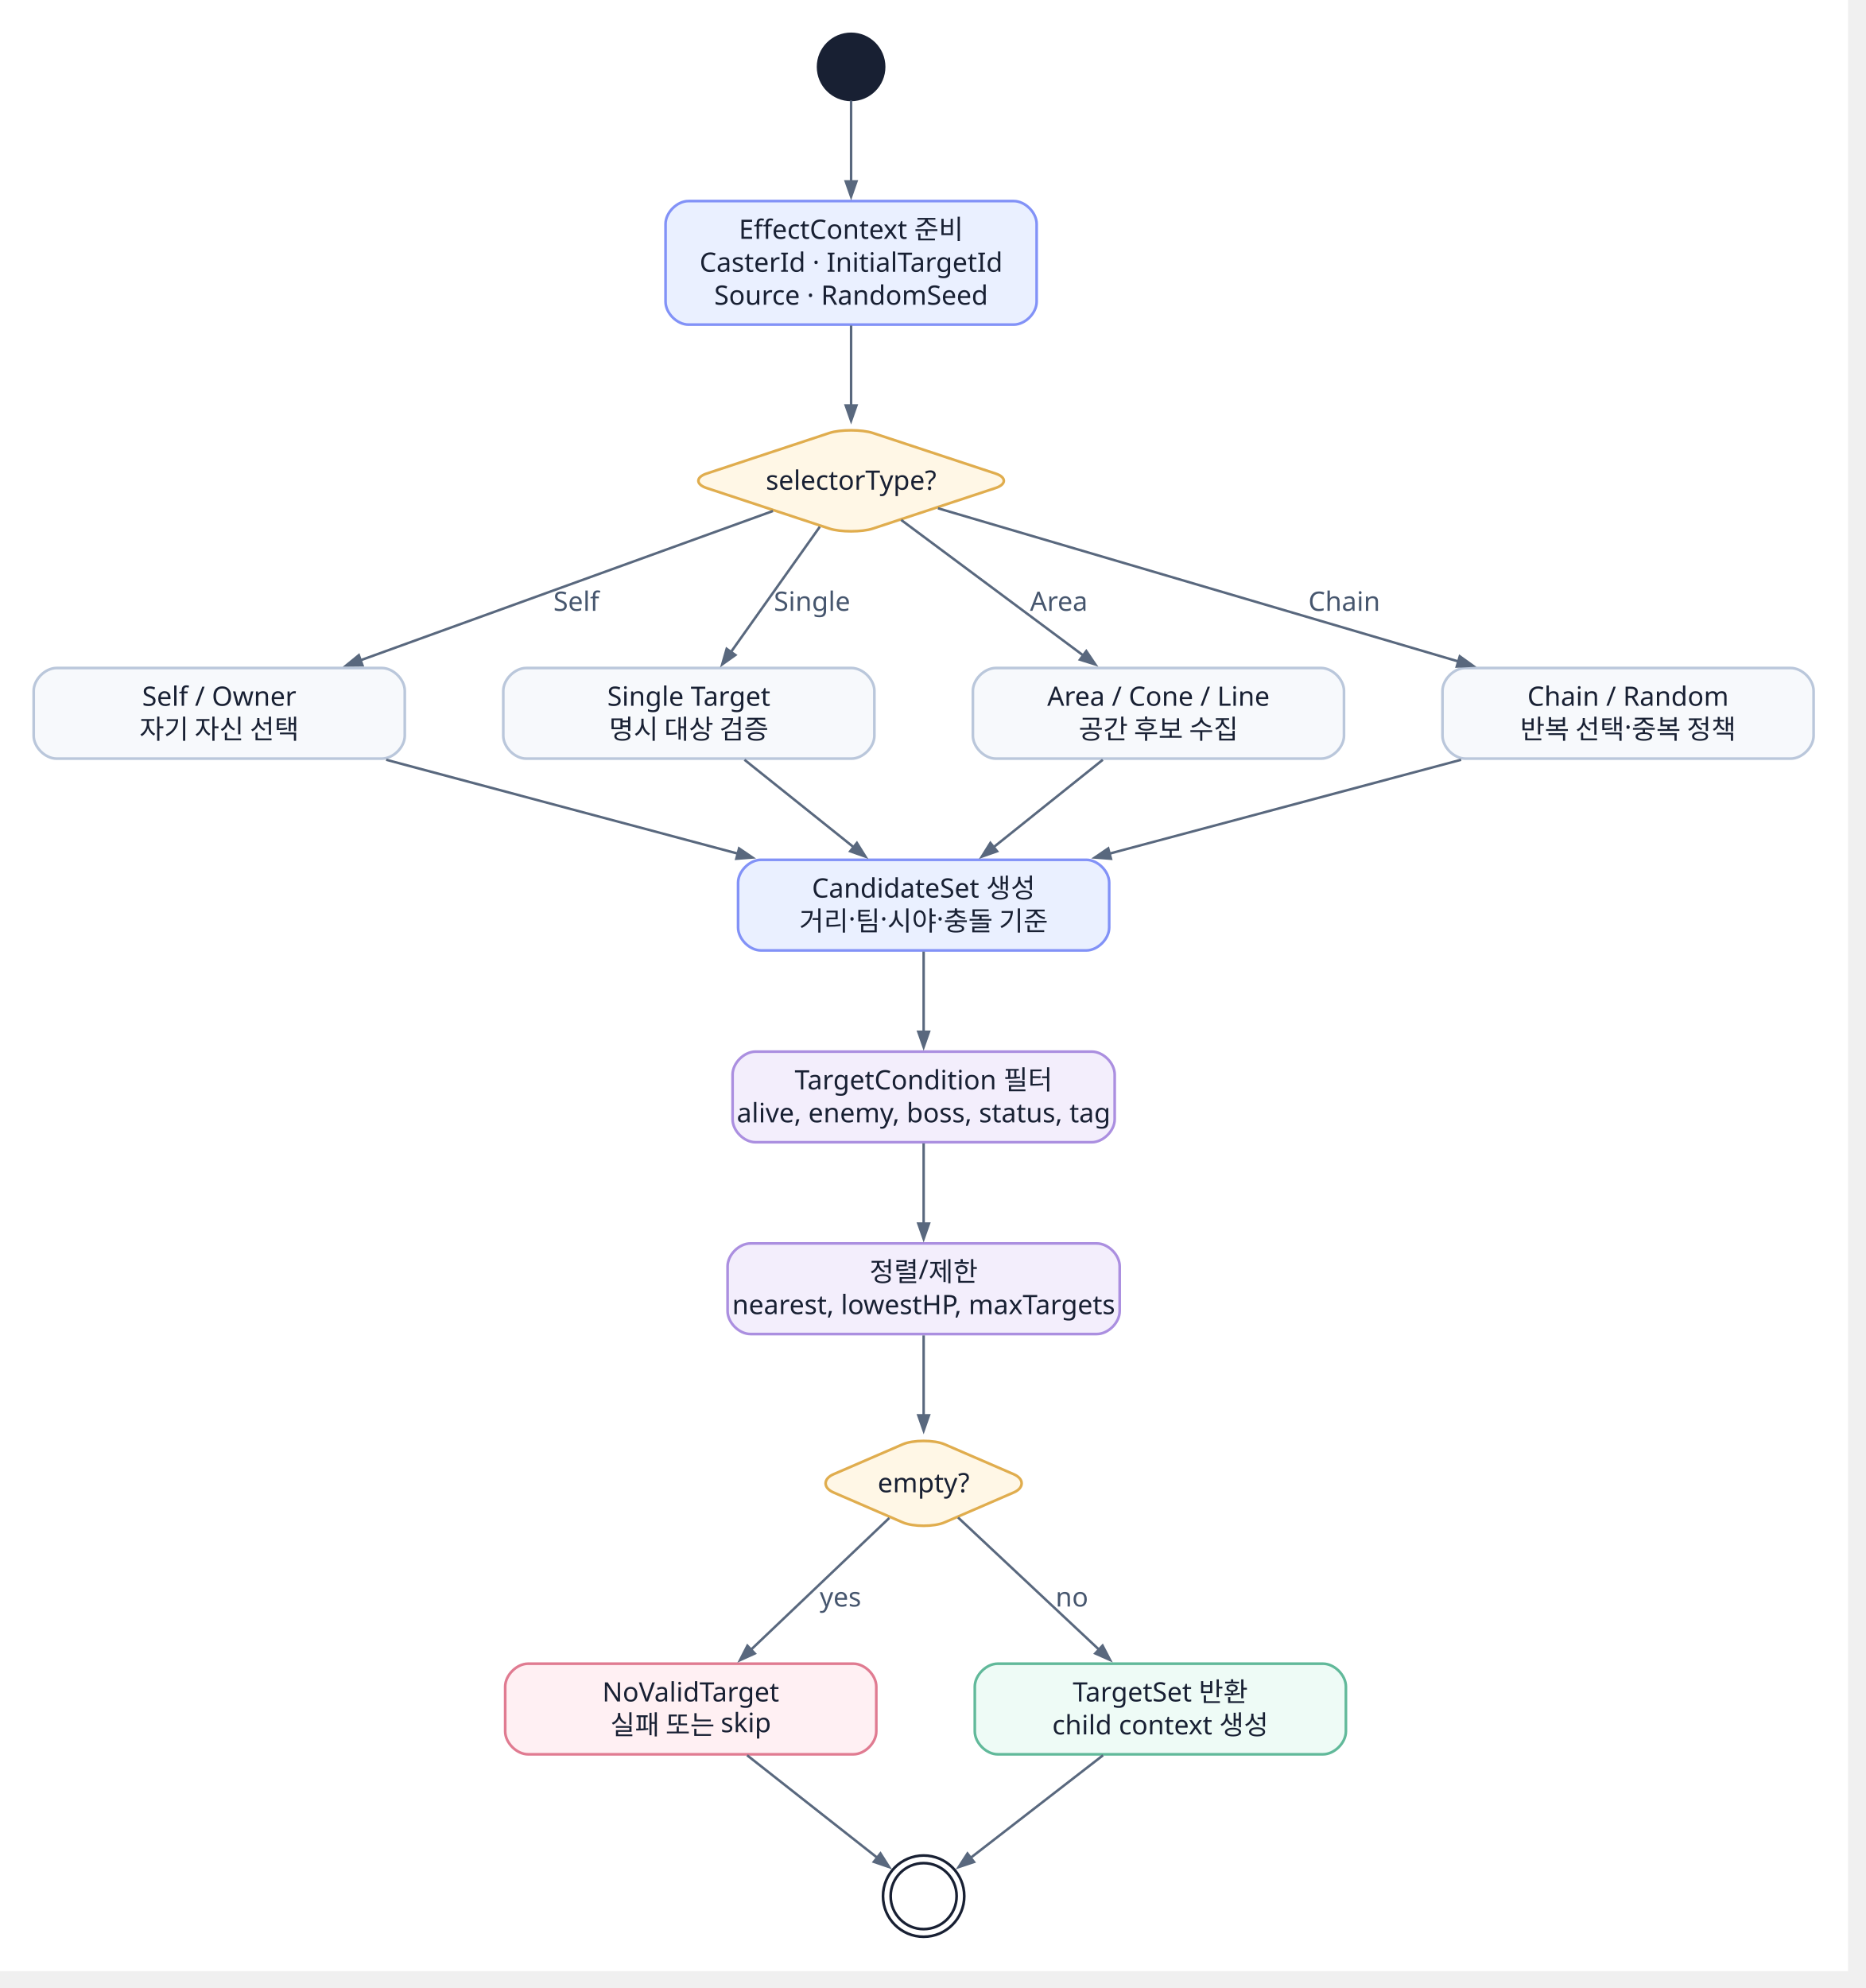
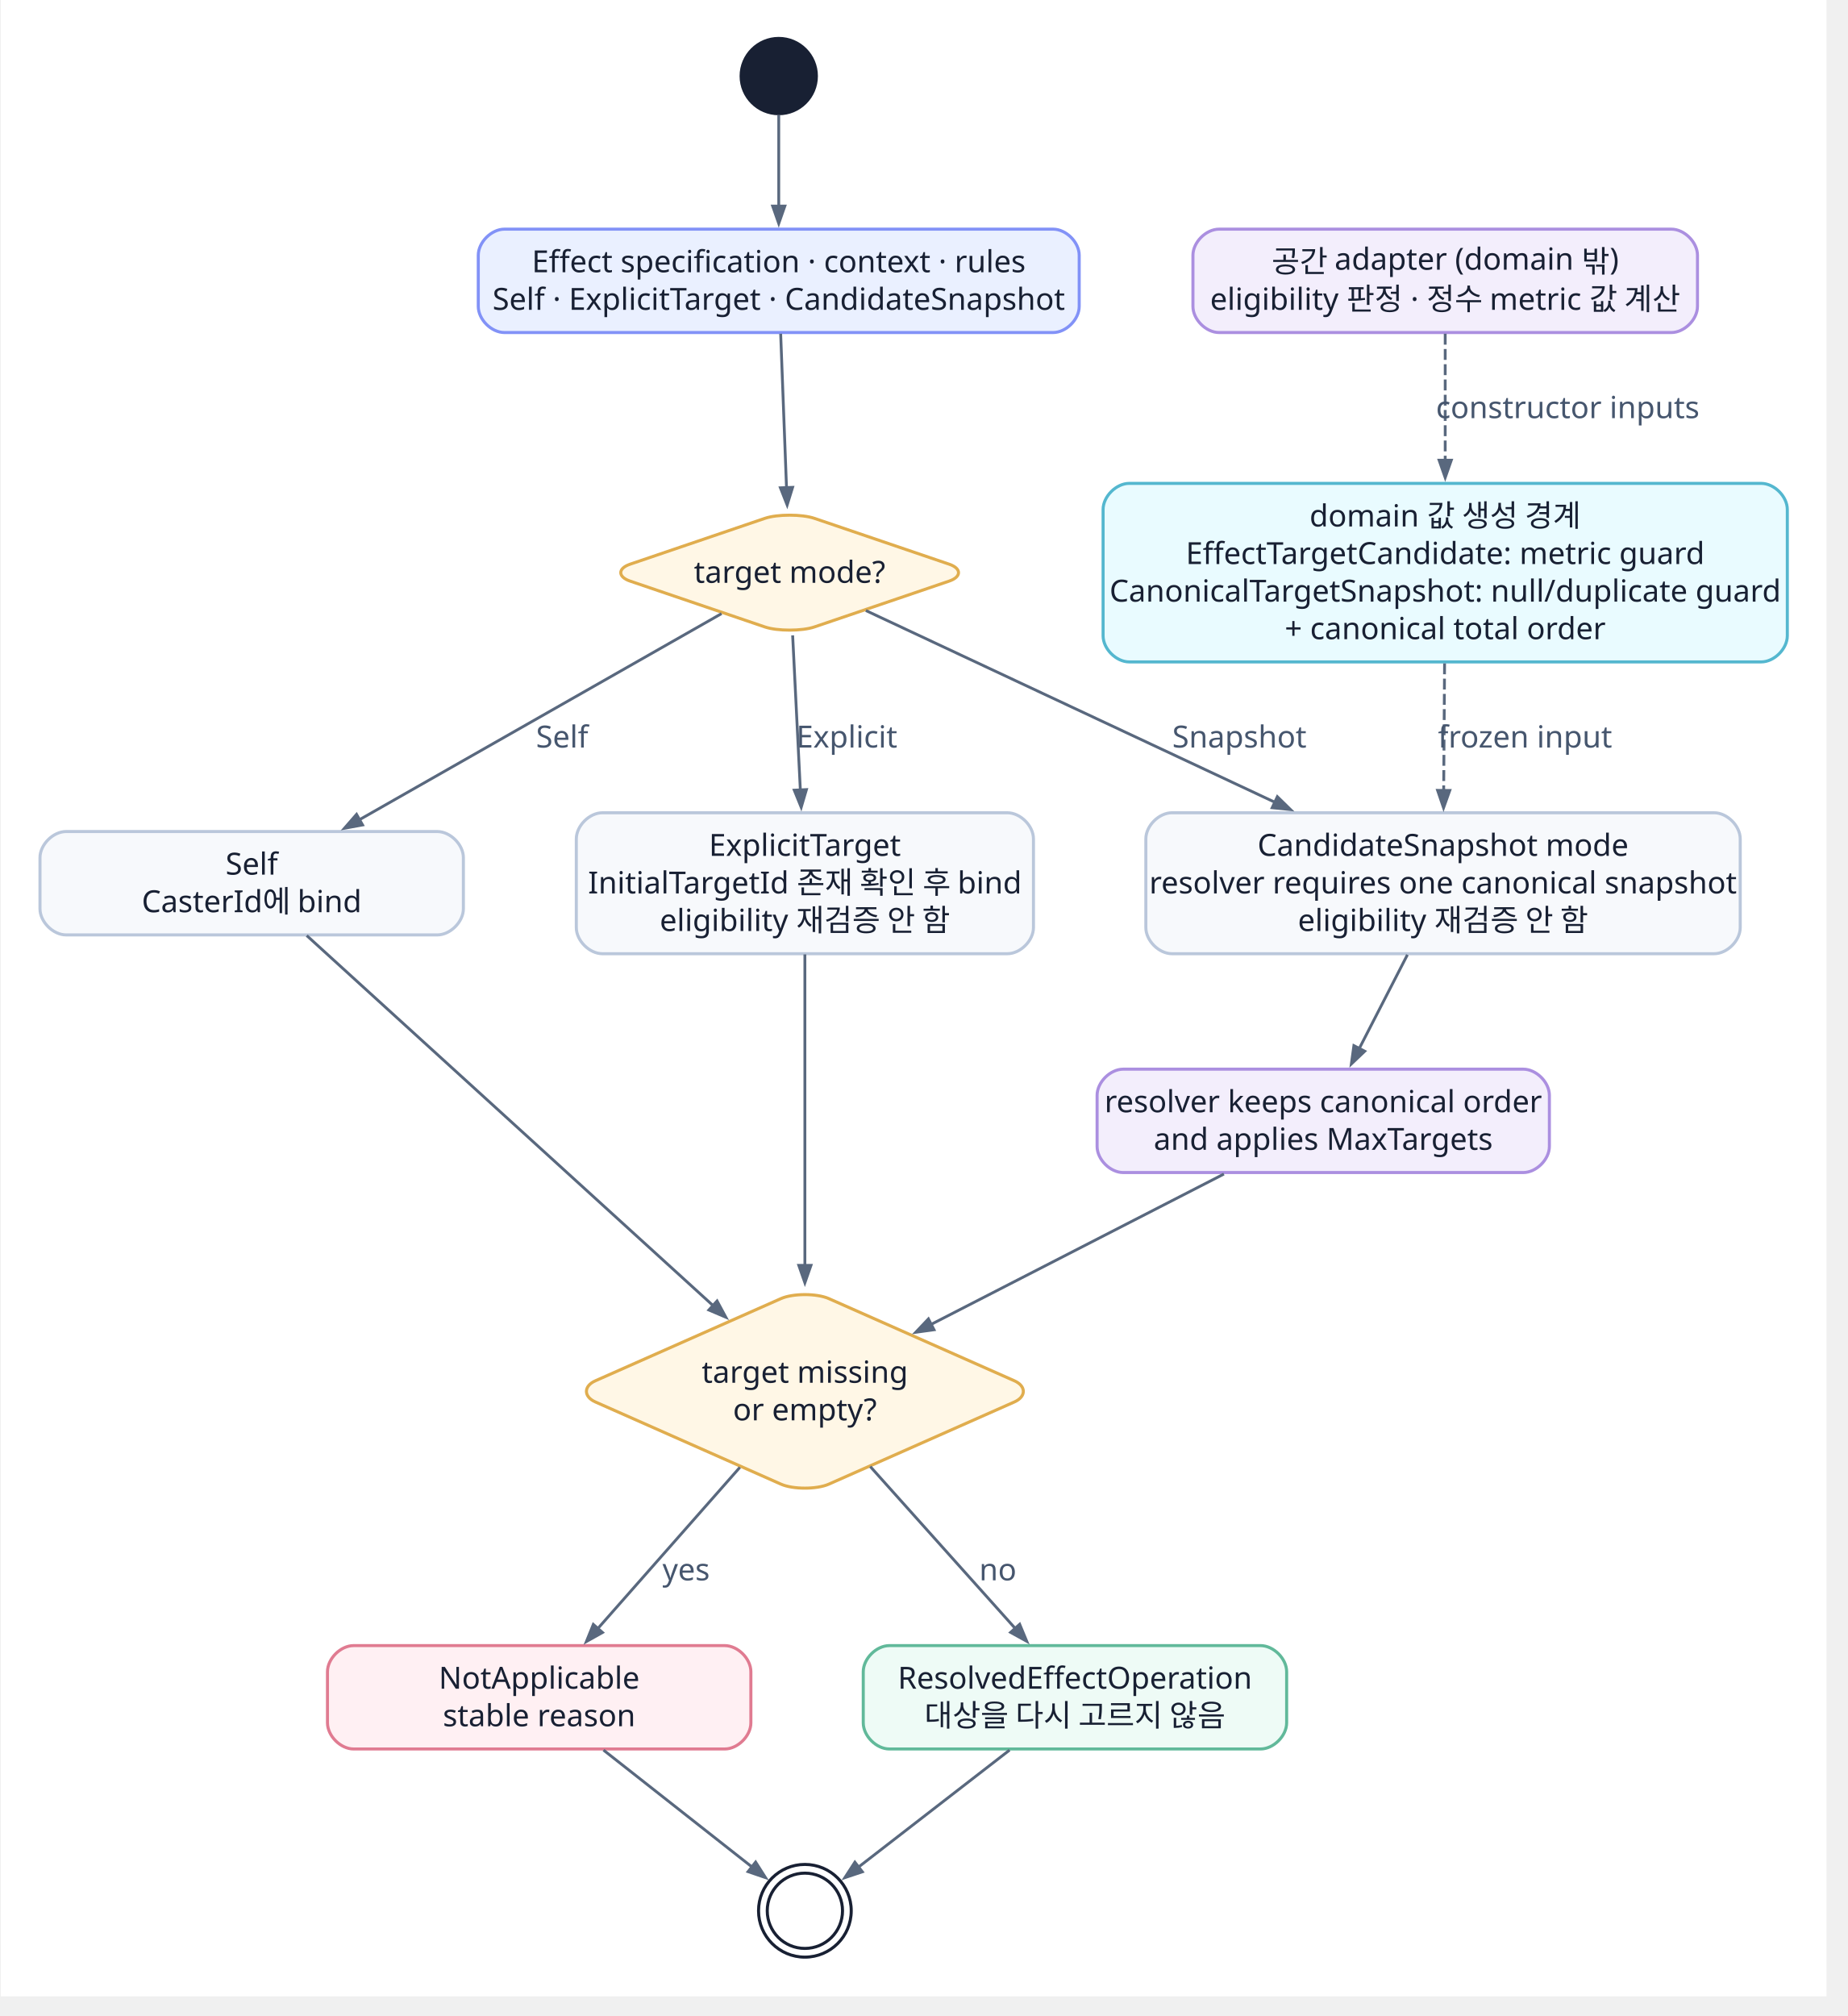
- <svg xmlns="http://www.w3.org/2000/svg" width="1314pt" height="1400pt" viewBox="12.00 12.00 1303.00 1388.00">
-   <g id="graph0" class="graph" transform="scale(1.33333 1.33333) rotate(0) translate(26.64 1023.27)">
-     <polygon fill="#ffffff" stroke="none" points="-18,18 -18,-1014.63 950.4,-1014.63 950.4,18 -18,18" />
+ <svg xmlns="http://www.w3.org/2000/svg" width="1141pt" height="1245pt" viewBox="12.00 12.00 1129.00 1234.00">
+   <g id="graph0" class="graph" transform="scale(1.33333 1.33333) rotate(0) translate(26.64 907.48)">
+     <polygon fill="#ffffff" stroke="none" points="-18,18 -18,-898.84 820.28,-898.84 820.28,18 -18,18" />
    <g id="node1" class="node">
-       <ellipse fill="#182033" stroke="#182033" stroke-width="1.4" cx="428.2" cy="-979.35" rx="17.28" ry="17.28" />
+       <ellipse fill="#182033" stroke="#182033" stroke-width="1.4" cx="339.2" cy="-863.56" rx="17.28" ry="17.28" />
    </g>
    <g id="node2" class="node">
-       <path fill="#eaf0ff" stroke="#8292f7" stroke-width="1.4" d="M513.4,-909.07C513.4,-909.07 343,-909.07 343,-909.07 337,-909.07 331,-903.07 331,-897.07 331,-897.07 331,-856.36 331,-856.36 331,-850.36 337,-844.36 343,-844.36 343,-844.36 513.4,-844.36 513.4,-844.36 519.4,-844.36 525.4,-850.36 525.4,-856.36 525.4,-856.36 525.4,-897.07 525.4,-897.07 525.4,-903.07 519.4,-909.07 513.4,-909.07" />
-       <text xml:space="preserve" text-anchor="middle" x="428.2" y="-889.29" font-family="Noto Sans KR" font-size="14.00" fill="#182033">EffectContext 준비</text>
-       <text xml:space="preserve" text-anchor="middle" x="428.2" y="-872.04" font-family="Noto Sans KR" font-size="14.00" fill="#182033">CasterId · InitialTargetId</text>
-       <text xml:space="preserve" text-anchor="middle" x="428.2" y="-854.79" font-family="Noto Sans KR" font-size="14.00" fill="#182033">Source · RandomSeed</text>
+       <path fill="#eaf0ff" stroke="#8292f7" stroke-width="1.4" d="M465.15,-793.28C465.15,-793.28 213.25,-793.28 213.25,-793.28 207.25,-793.28 201.24,-787.28 201.24,-781.28 201.24,-781.28 201.24,-757.82 201.24,-757.82 201.24,-751.82 207.24,-745.82 213.24,-745.82 213.24,-745.82 465.15,-745.82 465.15,-745.82 471.15,-745.82 477.15,-751.82 477.15,-757.82 477.15,-757.82 477.15,-781.28 477.15,-781.28 477.15,-787.28 471.15,-793.28 465.15,-793.28" />
+       <text xml:space="preserve" text-anchor="middle" x="339.2" y="-773.5" font-family="Noto Sans KR" font-size="14.00" fill="#182033">Effect specification · context · rules</text>
+       <text xml:space="preserve" text-anchor="middle" x="339.2" y="-756.25" font-family="Noto Sans KR" font-size="14.00" fill="#182033">Self · ExplicitTarget · CandidateSnapshot</text>
    </g>
    <g id="edge1" class="edge">
-       <path fill="none" stroke="#59687e" stroke-width="1.3" d="M428.2,-961.73C428.2,-950.1 428.2,-934.02 428.2,-919.04" />
-       <polygon fill="#59687e" stroke="#59687e" stroke-width="1.3" points="431,-919.38 428.2,-911.38 425.4,-919.38 431,-919.38" />
+       <path fill="none" stroke="#59687e" stroke-width="1.3" d="M339.2,-845.68C339.2,-833.99 339.2,-818.04 339.2,-803.84" />
+       <polygon fill="#59687e" stroke="#59687e" stroke-width="1.3" points="342,-803.87 339.2,-795.87 336.4,-803.87 342,-803.87" />
+     </g>
+     <g id="node5" class="node">
+       <path fill="#fff7e6" stroke="#e0ad4e" stroke-width="1.4" d="M332.84,-660.52C332.84,-660.52 270.92,-639.46 270.92,-639.46 265.24,-637.52 265.24,-633.66 270.92,-631.72 270.92,-631.72 332.84,-610.66 332.84,-610.66 338.52,-608.72 349.88,-608.72 355.56,-610.66 355.56,-610.66 417.48,-631.72 417.48,-631.72 423.16,-633.66 423.16,-637.52 417.48,-639.46 417.48,-639.46 355.56,-660.52 355.56,-660.52 349.88,-662.46 338.52,-662.46 332.84,-660.52" />
+       <text xml:space="preserve" text-anchor="middle" x="344.2" y="-630.92" font-family="Noto Sans KR" font-size="14.00" fill="#182033">target mode?</text>
+     </g>
+     <g id="edge2" class="edge">
+       <path fill="none" stroke="#59687e" stroke-width="1.3" d="M340.08,-745.26C340.82,-725.67 341.9,-697.27 342.77,-674.42" />
+       <polygon fill="#59687e" stroke="#59687e" stroke-width="1.3" points="345.56,-674.75 343.06,-666.65 339.96,-674.54 345.56,-674.75" />
    </g>
    <g id="node3" class="node">
-       <path fill="#fff7e6" stroke="#e0ad4e" stroke-width="1.4" d="M416.81,-787.59C416.81,-787.59 352.47,-766.33 352.47,-766.33 346.77,-764.44 346.77,-760.68 352.47,-758.79 352.47,-758.79 416.81,-737.53 416.81,-737.53 422.5,-735.64 433.9,-735.64 439.59,-737.53 439.59,-737.53 503.93,-758.79 503.93,-758.79 509.63,-760.68 509.63,-764.44 503.93,-766.33 503.93,-766.33 439.59,-787.59 439.59,-787.59 433.9,-789.48 422.5,-789.48 416.81,-787.59" />
-       <text xml:space="preserve" text-anchor="middle" x="428.2" y="-757.89" font-family="Noto Sans KR" font-size="14.00" fill="#182033">selectorType?</text>
-     </g>
-     <g id="edge2" class="edge">
-       <path fill="none" stroke="#59687e" stroke-width="1.3" d="M428.2,-843.88C428.2,-830.74 428.2,-815.41 428.2,-801.69" />
-       <polygon fill="#59687e" stroke="#59687e" stroke-width="1.3" points="431,-802 428.2,-794 425.4,-802 431,-802" />
+       <path fill="#f3eefc" stroke="#ab8fe0" stroke-width="1.4" d="M749.03,-793.28C749.03,-793.28 541.37,-793.28 541.37,-793.28 535.37,-793.28 529.37,-787.28 529.37,-781.28 529.37,-781.28 529.37,-757.82 529.37,-757.82 529.37,-751.82 535.37,-745.82 541.37,-745.82 541.37,-745.82 749.03,-745.82 749.03,-745.82 755.03,-745.82 761.03,-751.82 761.03,-757.82 761.03,-757.82 761.03,-781.28 761.03,-781.28 761.03,-787.28 755.03,-793.28 749.03,-793.28" />
+       <text xml:space="preserve" text-anchor="middle" x="645.2" y="-773.5" font-family="Noto Sans KR" font-size="14.00" fill="#182033">공간 adapter (domain 밖)</text>
+       <text xml:space="preserve" text-anchor="middle" x="645.2" y="-756.25" font-family="Noto Sans KR" font-size="14.00" fill="#182033">eligibility 판정 · 정수 metric 값 계산</text>
    </g>
    <g id="node4" class="node">
-       <path fill="#f7f9fc" stroke="#bac7db" stroke-width="1.4" d="M182.4,-664.51C182.4,-664.51 12,-664.51 12,-664.51 6,-664.51 0,-658.51 0,-652.51 0,-652.51 0,-629.05 0,-629.05 0,-623.05 6,-617.05 12,-617.05 12,-617.05 182.4,-617.05 182.4,-617.05 188.4,-617.05 194.4,-623.05 194.4,-629.05 194.4,-629.05 194.4,-652.51 194.4,-652.51 194.4,-658.51 188.4,-664.51 182.4,-664.51" />
-       <text xml:space="preserve" text-anchor="middle" x="97.2" y="-644.73" font-family="Noto Sans KR" font-size="14.00" fill="#182033">Self / Owner</text>
-       <text xml:space="preserve" text-anchor="middle" x="97.2" y="-627.48" font-family="Noto Sans KR" font-size="14.00" fill="#182033">자기 자신 선택</text>
+       <path fill="#e9fbff" stroke="#54b7cf" stroke-width="1.4" d="M790.28,-676.57C790.28,-676.57 500.12,-676.57 500.12,-676.57 494.12,-676.57 488.12,-670.57 488.12,-664.57 488.12,-664.57 488.12,-606.61 488.12,-606.61 488.12,-600.61 494.12,-594.61 500.12,-594.61 500.12,-594.61 790.28,-594.61 790.28,-594.61 796.28,-594.61 802.28,-600.61 802.28,-606.61 802.28,-606.61 802.28,-664.57 802.28,-664.57 802.28,-670.57 796.28,-676.57 790.28,-676.57" />
+       <text xml:space="preserve" text-anchor="middle" x="645.2" y="-656.79" font-family="Noto Sans KR" font-size="14.00" fill="#182033">domain 값 생성 경계</text>
+       <text xml:space="preserve" text-anchor="middle" x="645.2" y="-639.54" font-family="Noto Sans KR" font-size="14.00" fill="#182033">EffectTargetCandidate: metric guard</text>
+       <text xml:space="preserve" text-anchor="middle" x="645.2" y="-622.29" font-family="Noto Sans KR" font-size="14.00" fill="#182033">CanonicalTargetSnapshot: null/duplicate guard</text>
+       <text xml:space="preserve" text-anchor="middle" x="645.2" y="-605.04" font-family="Noto Sans KR" font-size="14.00" fill="#182033">+ canonical total order</text>
    </g>
    <g id="edge3" class="edge">
-       <path fill="none" stroke="#59687e" stroke-width="1.3" d="M387.28,-746.75C333.43,-727.26 237.8,-692.66 171.12,-668.53" />
-       <polygon fill="#59687e" stroke="#59687e" stroke-width="1.3" points="172.23,-665.96 163.76,-665.87 170.33,-671.22 172.23,-665.96" />
-       <text xml:space="preserve" text-anchor="middle" x="284.25" y="-694.46" font-family="Noto Sans KR" font-size="14.00" fill="#46566e">Self</text>
+       <path fill="none" stroke="#59687e" stroke-width="1.3" stroke-dasharray="5,2" d="M645.2,-745.26C645.2,-729.18 645.2,-707.18 645.2,-687.18" />
+       <polygon fill="#59687e" stroke="#59687e" stroke-width="1.3" points="648,-687.21 645.2,-679.21 642.4,-687.21 648,-687.21" />
+       <text xml:space="preserve" text-anchor="middle" x="701.45" y="-706.52" font-family="Noto Sans KR" font-size="14.00" fill="#46566e">constructor inputs</text>
    </g>
-     <g id="node5" class="node">
-       <path fill="#f7f9fc" stroke="#bac7db" stroke-width="1.4" d="M428.4,-664.51C428.4,-664.51 258,-664.51 258,-664.51 252,-664.51 246,-658.51 246,-652.51 246,-652.51 246,-629.05 246,-629.05 246,-623.05 252,-617.05 258,-617.05 258,-617.05 428.4,-617.05 428.4,-617.05 434.4,-617.05 440.4,-623.05 440.4,-629.05 440.4,-629.05 440.4,-652.51 440.4,-652.51 440.4,-658.51 434.4,-664.51 428.4,-664.51" />
-       <text xml:space="preserve" text-anchor="middle" x="343.2" y="-644.73" font-family="Noto Sans KR" font-size="14.00" fill="#182033">Single Target</text>
-       <text xml:space="preserve" text-anchor="middle" x="343.2" y="-627.48" font-family="Noto Sans KR" font-size="14.00" fill="#182033">명시 대상 검증</text>
+     <g id="node8" class="node">
+       <path fill="#f7f9fc" stroke="#bac7db" stroke-width="1.4" d="M768.66,-525.36C768.66,-525.36 519.75,-525.36 519.75,-525.36 513.75,-525.36 507.75,-519.36 507.75,-513.36 507.75,-513.36 507.75,-472.65 507.75,-472.65 507.75,-466.65 513.75,-460.65 519.75,-460.65 519.75,-460.65 768.66,-460.65 768.66,-460.65 774.66,-460.65 780.66,-466.65 780.66,-472.65 780.66,-472.65 780.66,-513.36 780.66,-513.36 780.66,-519.36 774.66,-525.36 768.66,-525.36" />
+       <text xml:space="preserve" text-anchor="middle" x="644.2" y="-505.58" font-family="Noto Sans KR" font-size="14.00" fill="#182033">CandidateSnapshot mode</text>
+       <text xml:space="preserve" text-anchor="middle" x="644.2" y="-488.33" font-family="Noto Sans KR" font-size="14.00" fill="#182033">resolver requires one canonical snapshot</text>
+       <text xml:space="preserve" text-anchor="middle" x="644.2" y="-471.08" font-family="Noto Sans KR" font-size="14.00" fill="#182033">eligibility 재검증 안 함</text>
    </g>
    <g id="edge4" class="edge">
-       <path fill="none" stroke="#59687e" stroke-width="1.3" d="M411.81,-738.47C398.58,-719.82 379.84,-693.42 365.29,-672.91" />
-       <polygon fill="#59687e" stroke="#59687e" stroke-width="1.3" points="367.59,-671.31 360.68,-666.41 363.02,-674.55 367.59,-671.31" />
-       <text xml:space="preserve" text-anchor="middle" x="407.75" y="-694.46" font-family="Noto Sans KR" font-size="14.00" fill="#46566e">Single</text>
+       <path fill="none" stroke="#59687e" stroke-width="1.3" stroke-dasharray="5,2" d="M644.91,-593.93C644.78,-575.59 644.63,-553.96 644.5,-535.52" />
+       <polygon fill="#59687e" stroke="#59687e" stroke-width="1.3" points="647.3,-535.6 644.44,-527.62 641.7,-535.64 647.3,-535.6" />
+       <text xml:space="preserve" text-anchor="middle" x="681.85" y="-555.31" font-family="Noto Sans KR" font-size="14.00" fill="#46566e">frozen input</text>
    </g>
    <g id="node6" class="node">
-       <path fill="#f7f9fc" stroke="#bac7db" stroke-width="1.4" d="M674.4,-664.51C674.4,-664.51 504,-664.51 504,-664.51 498,-664.51 492,-658.51 492,-652.51 492,-652.51 492,-629.05 492,-629.05 492,-623.05 498,-617.05 504,-617.05 504,-617.05 674.4,-617.05 674.4,-617.05 680.4,-617.05 686.4,-623.05 686.4,-629.05 686.4,-629.05 686.4,-652.51 686.4,-652.51 686.4,-658.51 680.4,-664.51 674.4,-664.51" />
-       <text xml:space="preserve" text-anchor="middle" x="589.2" y="-644.73" font-family="Noto Sans KR" font-size="14.00" fill="#182033">Area / Cone / Line</text>
-       <text xml:space="preserve" text-anchor="middle" x="589.2" y="-627.48" font-family="Noto Sans KR" font-size="14.00" fill="#182033">공간 후보 수집</text>
+       <path fill="#f7f9fc" stroke="#bac7db" stroke-width="1.4" d="M182.4,-516.74C182.4,-516.74 12,-516.74 12,-516.74 6,-516.74 0,-510.74 0,-504.74 0,-504.74 0,-481.28 0,-481.28 0,-475.28 6,-469.28 12,-469.28 12,-469.28 182.4,-469.28 182.4,-469.28 188.4,-469.28 194.4,-475.28 194.4,-481.28 194.4,-481.28 194.4,-504.74 194.4,-504.74 194.4,-510.74 188.4,-516.74 182.4,-516.74" />
+       <text xml:space="preserve" text-anchor="middle" x="97.2" y="-496.96" font-family="Noto Sans KR" font-size="14.00" fill="#182033">Self</text>
+       <text xml:space="preserve" text-anchor="middle" x="97.2" y="-479.71" font-family="Noto Sans KR" font-size="14.00" fill="#182033">CasterId에 bind</text>
    </g>
    <g id="edge5" class="edge">
-       <path fill="none" stroke="#59687e" stroke-width="1.3" d="M454.43,-742.05C480.35,-722.76 520.35,-693.01 550.04,-670.92" />
-       <polygon fill="#59687e" stroke="#59687e" stroke-width="1.3" points="551.41,-673.39 556.16,-666.36 548.07,-668.89 551.41,-673.39" />
-       <text xml:space="preserve" text-anchor="middle" x="537" y="-694.46" font-family="Noto Sans KR" font-size="14.00" fill="#46566e">Area</text>
+       <path fill="none" stroke="#59687e" stroke-width="1.3" d="M312.92,-616.78C271.04,-592.95 196.28,-550.4 146.71,-522.19" />
+       <polygon fill="#59687e" stroke="#59687e" stroke-width="1.3" points="148.12,-519.76 139.78,-518.24 145.35,-524.63 148.12,-519.76" />
+       <text xml:space="preserve" text-anchor="middle" x="239.73" y="-555.31" font-family="Noto Sans KR" font-size="14.00" fill="#46566e">Self</text>
    </g>
    <g id="node7" class="node">
-       <path fill="#f7f9fc" stroke="#bac7db" stroke-width="1.4" d="M920.4,-664.51C920.4,-664.51 750,-664.51 750,-664.51 744,-664.51 738,-658.51 738,-652.51 738,-652.51 738,-629.05 738,-629.05 738,-623.05 744,-617.05 750,-617.05 750,-617.05 920.4,-617.05 920.4,-617.05 926.4,-617.05 932.4,-623.05 932.4,-629.05 932.4,-629.05 932.4,-652.51 932.4,-652.51 932.4,-658.51 926.4,-664.51 920.4,-664.51" />
-       <text xml:space="preserve" text-anchor="middle" x="835.2" y="-644.73" font-family="Noto Sans KR" font-size="14.00" fill="#182033">Chain / Random</text>
-       <text xml:space="preserve" text-anchor="middle" x="835.2" y="-627.48" font-family="Noto Sans KR" font-size="14.00" fill="#182033">반복 선택·중복 정책</text>
+       <path fill="#f7f9fc" stroke="#bac7db" stroke-width="1.4" d="M444.15,-525.36C444.15,-525.36 258.25,-525.36 258.25,-525.36 252.25,-525.36 246.25,-519.36 246.25,-513.36 246.25,-513.36 246.25,-472.65 246.25,-472.65 246.25,-466.65 252.25,-460.65 258.25,-460.65 258.25,-460.65 444.15,-460.65 444.15,-460.65 450.15,-460.65 456.15,-466.65 456.15,-472.65 456.15,-472.65 456.15,-513.36 456.15,-513.36 456.15,-519.36 450.15,-525.36 444.15,-525.36" />
+       <text xml:space="preserve" text-anchor="middle" x="351.2" y="-505.58" font-family="Noto Sans KR" font-size="14.00" fill="#182033">ExplicitTarget</text>
+       <text xml:space="preserve" text-anchor="middle" x="351.2" y="-488.33" font-family="Noto Sans KR" font-size="14.00" fill="#182033">InitialTargetId 존재 확인 후 bind</text>
+       <text xml:space="preserve" text-anchor="middle" x="351.2" y="-471.08" font-family="Noto Sans KR" font-size="14.00" fill="#182033">eligibility 재검증 안 함</text>
    </g>
    <g id="edge6" class="edge">
-       <path fill="none" stroke="#59687e" stroke-width="1.3" d="M473.7,-748.17C539.42,-728.83 662.2,-692.69 746.28,-667.95" />
-       <polygon fill="#59687e" stroke="#59687e" stroke-width="1.3" points="747.05,-670.64 753.94,-665.7 745.47,-665.27 747.05,-670.64" />
-       <text xml:space="preserve" text-anchor="middle" x="686.53" y="-694.46" font-family="Noto Sans KR" font-size="14.00" fill="#46566e">Chain</text>
-     </g>
-     <g id="node8" class="node">
-       <path fill="#eaf0ff" stroke="#8292f7" stroke-width="1.4" d="M551.4,-564.05C551.4,-564.05 381,-564.05 381,-564.05 375,-564.05 369,-558.05 369,-552.05 369,-552.05 369,-528.59 369,-528.59 369,-522.59 375,-516.59 381,-516.59 381,-516.59 551.4,-516.59 551.4,-516.59 557.4,-516.59 563.4,-522.59 563.4,-528.59 563.4,-528.59 563.4,-552.05 563.4,-552.05 563.4,-558.05 557.4,-564.05 551.4,-564.05" />
-       <text xml:space="preserve" text-anchor="middle" x="466.2" y="-544.27" font-family="Noto Sans KR" font-size="14.00" fill="#182033">CandidateSet 생성</text>
-       <text xml:space="preserve" text-anchor="middle" x="466.2" y="-527.02" font-family="Noto Sans KR" font-size="14.00" fill="#182033">거리·팀·시야·충돌 기준</text>
+       <path fill="none" stroke="#59687e" stroke-width="1.3" d="M345.58,-606.81C346.59,-586.53 347.98,-558.68 349.12,-535.73" />
+       <polygon fill="#59687e" stroke="#59687e" stroke-width="1.3" points="351.91,-535.99 349.51,-527.86 346.32,-535.72 351.91,-535.99" />
+       <text xml:space="preserve" text-anchor="middle" x="370.45" y="-555.31" font-family="Noto Sans KR" font-size="14.00" fill="#46566e">Explicit</text>
    </g>
    <g id="edge7" class="edge">
-       <path fill="none" stroke="#59687e" stroke-width="1.3" d="M184.65,-616.45C240.06,-601.66 311.81,-582.52 369.01,-567.25" />
-       <polygon fill="#59687e" stroke="#59687e" stroke-width="1.3" points="369.51,-570.02 376.52,-565.25 368.07,-564.61 369.51,-570.02" />
+       <path fill="none" stroke="#59687e" stroke-width="1.3" d="M379.2,-618.19C425.02,-596.72 506.61,-558.48 567.19,-530.09" />
+       <polygon fill="#59687e" stroke="#59687e" stroke-width="1.3" points="568.13,-532.74 574.19,-526.81 565.75,-527.67 568.13,-532.74" />
+       <text xml:space="preserve" text-anchor="middle" x="550.7" y="-555.31" font-family="Noto Sans KR" font-size="14.00" fill="#46566e">Snapshot</text>
+     </g>
+     <g id="node10" class="node">
+       <path fill="#fff7e6" stroke="#e0ad4e" stroke-width="1.4" d="M340.23,-302.33C340.23,-302.33 255.01,-264.59 255.01,-264.59 249.53,-262.16 249.53,-257.3 255.01,-254.87 255.01,-254.87 340.23,-217.13 340.23,-217.13 345.71,-214.7 356.69,-214.7 362.17,-217.13 362.17,-217.13 447.39,-254.87 447.39,-254.87 452.87,-257.3 452.87,-262.16 447.39,-264.59 447.39,-264.59 362.17,-302.33 362.17,-302.33 356.69,-304.76 345.71,-304.76 340.23,-302.33" />
+       <text xml:space="preserve" text-anchor="middle" x="351.2" y="-263.68" font-family="Noto Sans KR" font-size="14.00" fill="#182033">target missing</text>
+       <text xml:space="preserve" text-anchor="middle" x="351.2" y="-246.43" font-family="Noto Sans KR" font-size="14.00" fill="#182033">or empty?</text>
    </g>
    <g id="edge8" class="edge">
-       <path fill="none" stroke="#59687e" stroke-width="1.3" d="M372.35,-616.45C389.51,-602.71 411.36,-585.22 429.66,-570.57" />
-       <polygon fill="#59687e" stroke="#59687e" stroke-width="1.3" points="431.23,-572.9 435.72,-565.72 427.73,-568.53 431.23,-572.9" />
+       <path fill="none" stroke="#59687e" stroke-width="1.3" d="M122.48,-468.98C166.11,-429.26 255.94,-347.47 309.11,-299.05" />
+       <polygon fill="#59687e" stroke="#59687e" stroke-width="1.3" points="310.88,-301.23 314.91,-293.77 307.11,-297.09 310.88,-301.23" />
    </g>
    <g id="edge9" class="edge">
-       <path fill="none" stroke="#59687e" stroke-width="1.3" d="M560.05,-616.45C542.89,-602.71 521.04,-585.22 502.74,-570.57" />
-       <polygon fill="#59687e" stroke="#59687e" stroke-width="1.3" points="504.67,-568.53 496.68,-565.72 501.17,-572.9 504.67,-568.53" />
+       <path fill="none" stroke="#59687e" stroke-width="1.3" d="M351.2,-460.33C351.2,-423.64 351.2,-362.49 351.2,-317.52" />
+       <polygon fill="#59687e" stroke="#59687e" stroke-width="1.3" points="354,-317.58 351.2,-309.58 348.4,-317.58 354,-317.58" />
+     </g>
+     <g id="node9" class="node">
+       <path fill="#f3eefc" stroke="#ab8fe0" stroke-width="1.4" d="M681.03,-407.65C681.03,-407.65 497.37,-407.65 497.37,-407.65 491.37,-407.65 485.37,-401.65 485.37,-395.65 485.37,-395.65 485.37,-372.19 485.37,-372.19 485.37,-366.19 491.37,-360.19 497.37,-360.19 497.37,-360.19 681.03,-360.19 681.03,-360.19 687.03,-360.19 693.03,-366.19 693.03,-372.19 693.03,-372.19 693.03,-395.65 693.03,-395.65 693.03,-401.65 687.03,-407.65 681.03,-407.65" />
+       <text xml:space="preserve" text-anchor="middle" x="589.2" y="-387.87" font-family="Noto Sans KR" font-size="14.00" fill="#182033">resolver keeps canonical order</text>
+       <text xml:space="preserve" text-anchor="middle" x="589.2" y="-370.62" font-family="Noto Sans KR" font-size="14.00" fill="#182033">and applies MaxTargets</text>
    </g>
    <g id="edge10" class="edge">
-       <path fill="none" stroke="#59687e" stroke-width="1.3" d="M747.75,-616.45C692.34,-601.66 620.59,-582.52 563.39,-567.25" />
-       <polygon fill="#59687e" stroke="#59687e" stroke-width="1.3" points="564.33,-564.61 555.88,-565.25 562.89,-570.02 564.33,-564.61" />
-     </g>
-     <g id="node9" class="node">
-       <path fill="#f3eefc" stroke="#ab8fe0" stroke-width="1.4" d="M554.28,-463.59C554.28,-463.59 378.12,-463.59 378.12,-463.59 372.12,-463.59 366.12,-457.59 366.12,-451.59 366.12,-451.59 366.12,-428.13 366.12,-428.13 366.12,-422.13 372.12,-416.13 378.12,-416.13 378.12,-416.13 554.28,-416.13 554.28,-416.13 560.28,-416.13 566.28,-422.13 566.28,-428.13 566.28,-428.13 566.28,-451.59 566.28,-451.59 566.28,-457.59 560.28,-463.59 554.28,-463.59" />
-       <text xml:space="preserve" text-anchor="middle" x="466.2" y="-443.81" font-family="Noto Sans KR" font-size="14.00" fill="#182033">TargetCondition 필터</text>
-       <text xml:space="preserve" text-anchor="middle" x="466.2" y="-426.56" font-family="Noto Sans KR" font-size="14.00" fill="#182033">alive, enemy, boss, status, tag</text>
+       <path fill="none" stroke="#59687e" stroke-width="1.3" d="M627.85,-460.17C620.83,-446.51 612.66,-430.59 605.63,-416.92" />
+       <polygon fill="#59687e" stroke="#59687e" stroke-width="1.3" points="608.25,-415.89 602.11,-410.05 603.27,-418.45 608.25,-415.89" />
    </g>
    <g id="edge11" class="edge">
-       <path fill="none" stroke="#59687e" stroke-width="1.3" d="M466.2,-515.99C466.2,-503.36 466.2,-487.55 466.2,-473.69" />
-       <polygon fill="#59687e" stroke="#59687e" stroke-width="1.3" points="469,-473.99 466.2,-465.99 463.4,-473.99 469,-473.99" />
+       <path fill="none" stroke="#59687e" stroke-width="1.3" d="M543.59,-359.51C505.29,-339.84 450.33,-311.62 408.95,-290.38" />
+       <polygon fill="#59687e" stroke="#59687e" stroke-width="1.3" points="410.49,-288.02 402.09,-286.86 407.93,-293 410.49,-288.02" />
    </g>
-     <g id="node10" class="node">
-       <path fill="#f3eefc" stroke="#ab8fe0" stroke-width="1.4" d="M556.9,-363.13C556.9,-363.13 375.5,-363.13 375.5,-363.13 369.5,-363.13 363.5,-357.13 363.5,-351.13 363.5,-351.13 363.5,-327.67 363.5,-327.67 363.5,-321.67 369.5,-315.67 375.5,-315.67 375.5,-315.67 556.9,-315.67 556.9,-315.67 562.9,-315.67 568.9,-321.67 568.9,-327.67 568.9,-327.67 568.9,-351.13 568.9,-351.13 568.9,-357.13 562.9,-363.13 556.9,-363.13" />
-       <text xml:space="preserve" text-anchor="middle" x="466.2" y="-343.35" font-family="Noto Sans KR" font-size="14.00" fill="#182033">정렬/제한</text>
-       <text xml:space="preserve" text-anchor="middle" x="466.2" y="-326.1" font-family="Noto Sans KR" font-size="14.00" fill="#182033">nearest, lowestHP, maxTargets</text>
+     <g id="node11" class="node">
+       <path fill="#fff0f3" stroke="#e07b91" stroke-width="1.4" d="M314.4,-143.02C314.4,-143.02 144,-143.02 144,-143.02 138,-143.02 132,-137.02 132,-131.02 132,-131.02 132,-107.56 132,-107.56 132,-101.56 138,-95.56 144,-95.56 144,-95.56 314.4,-95.56 314.4,-95.56 320.4,-95.56 326.4,-101.56 326.4,-107.56 326.4,-107.56 326.4,-131.02 326.4,-131.02 326.4,-137.02 320.4,-143.02 314.4,-143.02" />
+       <text xml:space="preserve" text-anchor="middle" x="229.2" y="-123.24" font-family="Noto Sans KR" font-size="14.00" fill="#182033">NotApplicable</text>
+       <text xml:space="preserve" text-anchor="middle" x="229.2" y="-105.99" font-family="Noto Sans KR" font-size="14.00" fill="#182033">stable reason</text>
    </g>
    <g id="edge12" class="edge">
-       <path fill="none" stroke="#59687e" stroke-width="1.3" d="M466.2,-415.53C466.2,-402.9 466.2,-387.09 466.2,-373.23" />
-       <polygon fill="#59687e" stroke="#59687e" stroke-width="1.3" points="469,-373.53 466.2,-365.53 463.4,-373.53 469,-373.53" />
+       <path fill="none" stroke="#59687e" stroke-width="1.3" d="M321.36,-224.86C301.41,-202.24 275.4,-172.72 256.1,-150.82" />
+       <polygon fill="#59687e" stroke="#59687e" stroke-width="1.3" points="258.27,-149.04 250.88,-144.89 254.06,-152.74 258.27,-149.04" />
+       <text xml:space="preserve" text-anchor="middle" x="296.67" y="-172.97" font-family="Noto Sans KR" font-size="14.00" fill="#46566e">yes</text>
    </g>
-     <g id="node11" class="node">
-       <path fill="#fff7e6" stroke="#e0ad4e" stroke-width="1.4" d="M455.19,-257.9C455.19,-257.9 418.99,-242.24 418.99,-242.24 413.48,-239.85 413.48,-235.09 418.99,-232.7 418.99,-232.7 455.19,-217.04 455.19,-217.04 460.69,-214.65 471.71,-214.65 477.21,-217.04 477.21,-217.04 513.41,-232.7 513.41,-232.7 518.92,-235.09 518.92,-239.85 513.41,-242.24 513.41,-242.24 477.21,-257.9 477.21,-257.9 471.71,-260.29 460.69,-260.29 455.19,-257.9" />
-       <text xml:space="preserve" text-anchor="middle" x="466.2" y="-232.8" font-family="Noto Sans KR" font-size="14.00" fill="#182033">empty?</text>
+     <g id="node12" class="node">
+       <path fill="#eefbf6" stroke="#61b99a" stroke-width="1.4" d="M560.4,-143.02C560.4,-143.02 390,-143.02 390,-143.02 384,-143.02 378,-137.02 378,-131.02 378,-131.02 378,-107.56 378,-107.56 378,-101.56 384,-95.56 390,-95.56 390,-95.56 560.4,-95.56 560.4,-95.56 566.4,-95.56 572.4,-101.56 572.4,-107.56 572.4,-107.56 572.4,-131.02 572.4,-131.02 572.4,-137.02 566.4,-143.02 560.4,-143.02" />
+       <text xml:space="preserve" text-anchor="middle" x="475.2" y="-123.24" font-family="Noto Sans KR" font-size="14.00" fill="#182033">ResolvedEffectOperation</text>
+       <text xml:space="preserve" text-anchor="middle" x="475.2" y="-105.99" font-family="Noto Sans KR" font-size="14.00" fill="#182033">대상을 다시 고르지 않음</text>
    </g>
    <g id="edge13" class="edge">
-       <path fill="none" stroke="#59687e" stroke-width="1.3" d="M466.2,-314.97C466.2,-302.44 466.2,-286.77 466.2,-272.88" />
-       <polygon fill="#59687e" stroke="#59687e" stroke-width="1.3" points="469,-273.11 466.2,-265.11 463.4,-273.11 469,-273.11" />
+       <path fill="none" stroke="#59687e" stroke-width="1.3" d="M381.22,-225.22C401.57,-202.5 428.25,-172.71 447.98,-150.68" />
+       <polygon fill="#59687e" stroke="#59687e" stroke-width="1.3" points="449.82,-152.82 453.07,-145 445.65,-149.09 449.82,-152.82" />
+       <text xml:space="preserve" text-anchor="middle" x="439.8" y="-172.97" font-family="Noto Sans KR" font-size="14.00" fill="#46566e">no</text>
    </g>
-     <g id="node12" class="node">
-       <path fill="#fff0f3" stroke="#e07b91" stroke-width="1.4" d="M429.4,-143.02C429.4,-143.02 259,-143.02 259,-143.02 253,-143.02 247,-137.02 247,-131.02 247,-131.02 247,-107.56 247,-107.56 247,-101.56 253,-95.56 259,-95.56 259,-95.56 429.4,-95.56 429.4,-95.56 435.4,-95.56 441.4,-101.56 441.4,-107.56 441.4,-107.56 441.4,-131.02 441.4,-131.02 441.4,-137.02 435.4,-143.02 429.4,-143.02" />
-       <text xml:space="preserve" text-anchor="middle" x="344.2" y="-123.24" font-family="Noto Sans KR" font-size="14.00" fill="#182033">NoValidTarget</text>
-       <text xml:space="preserve" text-anchor="middle" x="344.2" y="-105.99" font-family="Noto Sans KR" font-size="14.00" fill="#182033">실패 또는 skip</text>
+     <g id="node13" class="node">
+       <ellipse fill="#ffffff" stroke="#182033" stroke-width="1.4" cx="351.2" cy="-21.28" rx="17.28" ry="17.28" />
+       <ellipse fill="none" stroke="#182033" stroke-width="1.4" cx="351.2" cy="-21.28" rx="21.28" ry="21.28" />
    </g>
    <g id="edge14" class="edge">
-       <path fill="none" stroke="#59687e" stroke-width="1.3" d="M448.2,-219.33C429.18,-201.22 398.81,-172.3 375.79,-150.38" />
-       <polygon fill="#59687e" stroke="#59687e" stroke-width="1.3" points="377.75,-148.37 370.02,-144.88 373.89,-152.43 377.75,-148.37" />
-       <text xml:space="preserve" text-anchor="middle" x="422.63" y="-172.97" font-family="Noto Sans KR" font-size="14.00" fill="#46566e">yes</text>
-     </g>
-     <g id="node13" class="node">
-       <path fill="#eefbf6" stroke="#61b99a" stroke-width="1.4" d="M675.4,-143.02C675.4,-143.02 505,-143.02 505,-143.02 499,-143.02 493,-137.02 493,-131.02 493,-131.02 493,-107.56 493,-107.56 493,-101.56 499,-95.56 505,-95.56 505,-95.56 675.4,-95.56 675.4,-95.56 681.4,-95.56 687.4,-101.56 687.4,-107.56 687.4,-107.56 687.4,-131.02 687.4,-131.02 687.4,-137.02 681.4,-143.02 675.4,-143.02" />
-       <text xml:space="preserve" text-anchor="middle" x="590.2" y="-123.24" font-family="Noto Sans KR" font-size="14.00" fill="#182033">TargetSet 반환</text>
-       <text xml:space="preserve" text-anchor="middle" x="590.2" y="-105.99" font-family="Noto Sans KR" font-size="14.00" fill="#182033">child context 생성</text>
+       <path fill="none" stroke="#59687e" stroke-width="1.3" d="M258.73,-95.05C279.68,-78.56 307.45,-56.71 327.07,-41.27" />
+       <polygon fill="#59687e" stroke="#59687e" stroke-width="1.3" points="328.58,-43.65 333.13,-36.5 325.11,-39.25 328.58,-43.65" />
    </g>
    <g id="edge15" class="edge">
-       <path fill="none" stroke="#59687e" stroke-width="1.3" d="M484.23,-219.58C503.59,-201.44 534.73,-172.26 558.25,-150.22" />
-       <polygon fill="#59687e" stroke="#59687e" stroke-width="1.3" points="559.93,-152.49 563.85,-144.98 556.1,-148.4 559.93,-152.49" />
-       <text xml:space="preserve" text-anchor="middle" x="543.87" y="-172.97" font-family="Noto Sans KR" font-size="14.00" fill="#46566e">no</text>
-     </g>
-     <g id="node14" class="node">
-       <ellipse fill="#ffffff" stroke="#182033" stroke-width="1.4" cx="466.2" cy="-21.28" rx="17.28" ry="17.28" />
-       <ellipse fill="none" stroke="#182033" stroke-width="1.4" cx="466.2" cy="-21.28" rx="21.28" ry="21.28" />
-     </g>
-     <g id="edge16" class="edge">
-       <path fill="none" stroke="#59687e" stroke-width="1.3" d="M373.73,-95.05C394.68,-78.56 422.45,-56.71 442.07,-41.27" />
-       <polygon fill="#59687e" stroke="#59687e" stroke-width="1.3" points="443.58,-43.65 448.13,-36.5 440.11,-39.25 443.58,-43.65" />
-     </g>
-     <g id="edge17" class="edge">
-       <path fill="none" stroke="#59687e" stroke-width="1.3" d="M560.18,-95.05C538.89,-78.56 510.67,-56.71 490.72,-41.27" />
-       <polygon fill="#59687e" stroke="#59687e" stroke-width="1.3" points="492.59,-39.17 484.55,-36.49 489.16,-43.6 492.59,-39.17" />
+       <path fill="none" stroke="#59687e" stroke-width="1.3" d="M445.18,-95.05C423.89,-78.56 395.67,-56.71 375.72,-41.27" />
+       <polygon fill="#59687e" stroke="#59687e" stroke-width="1.3" points="377.59,-39.17 369.55,-36.49 374.16,-43.6 377.59,-39.17" />
    </g>
  </g>
</svg>
